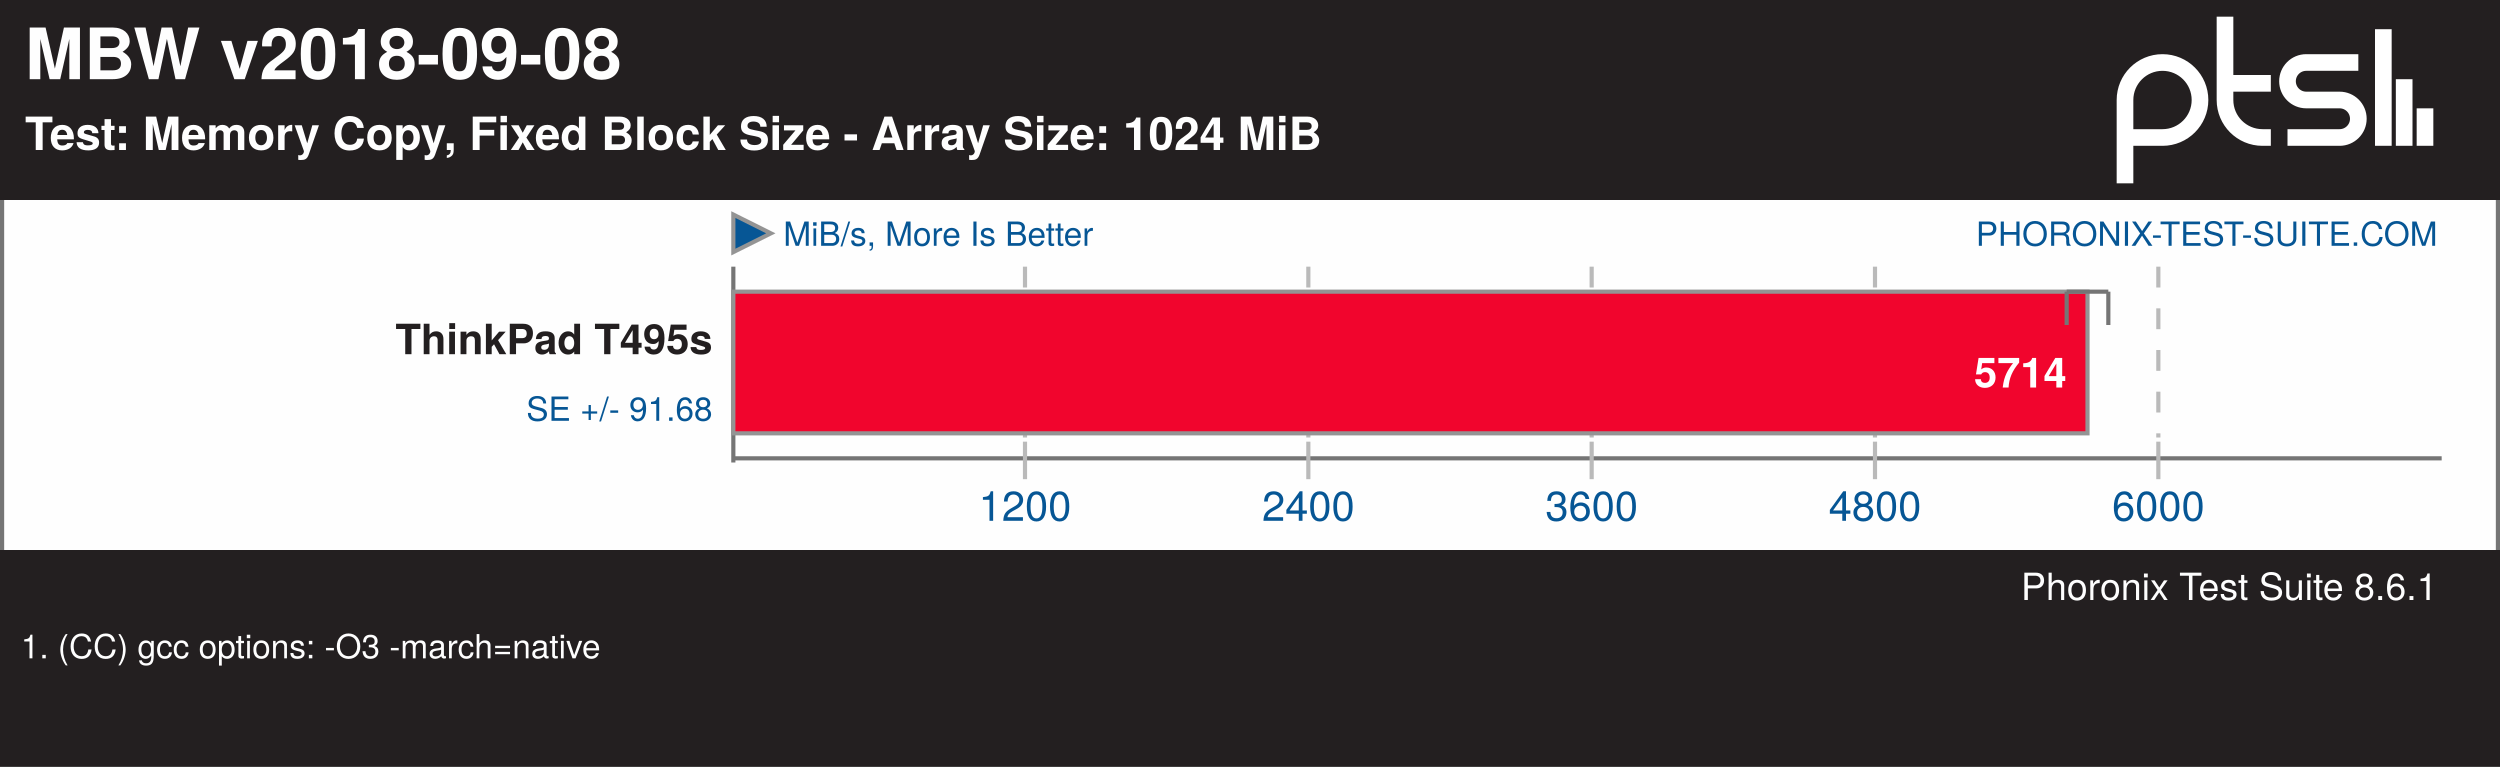
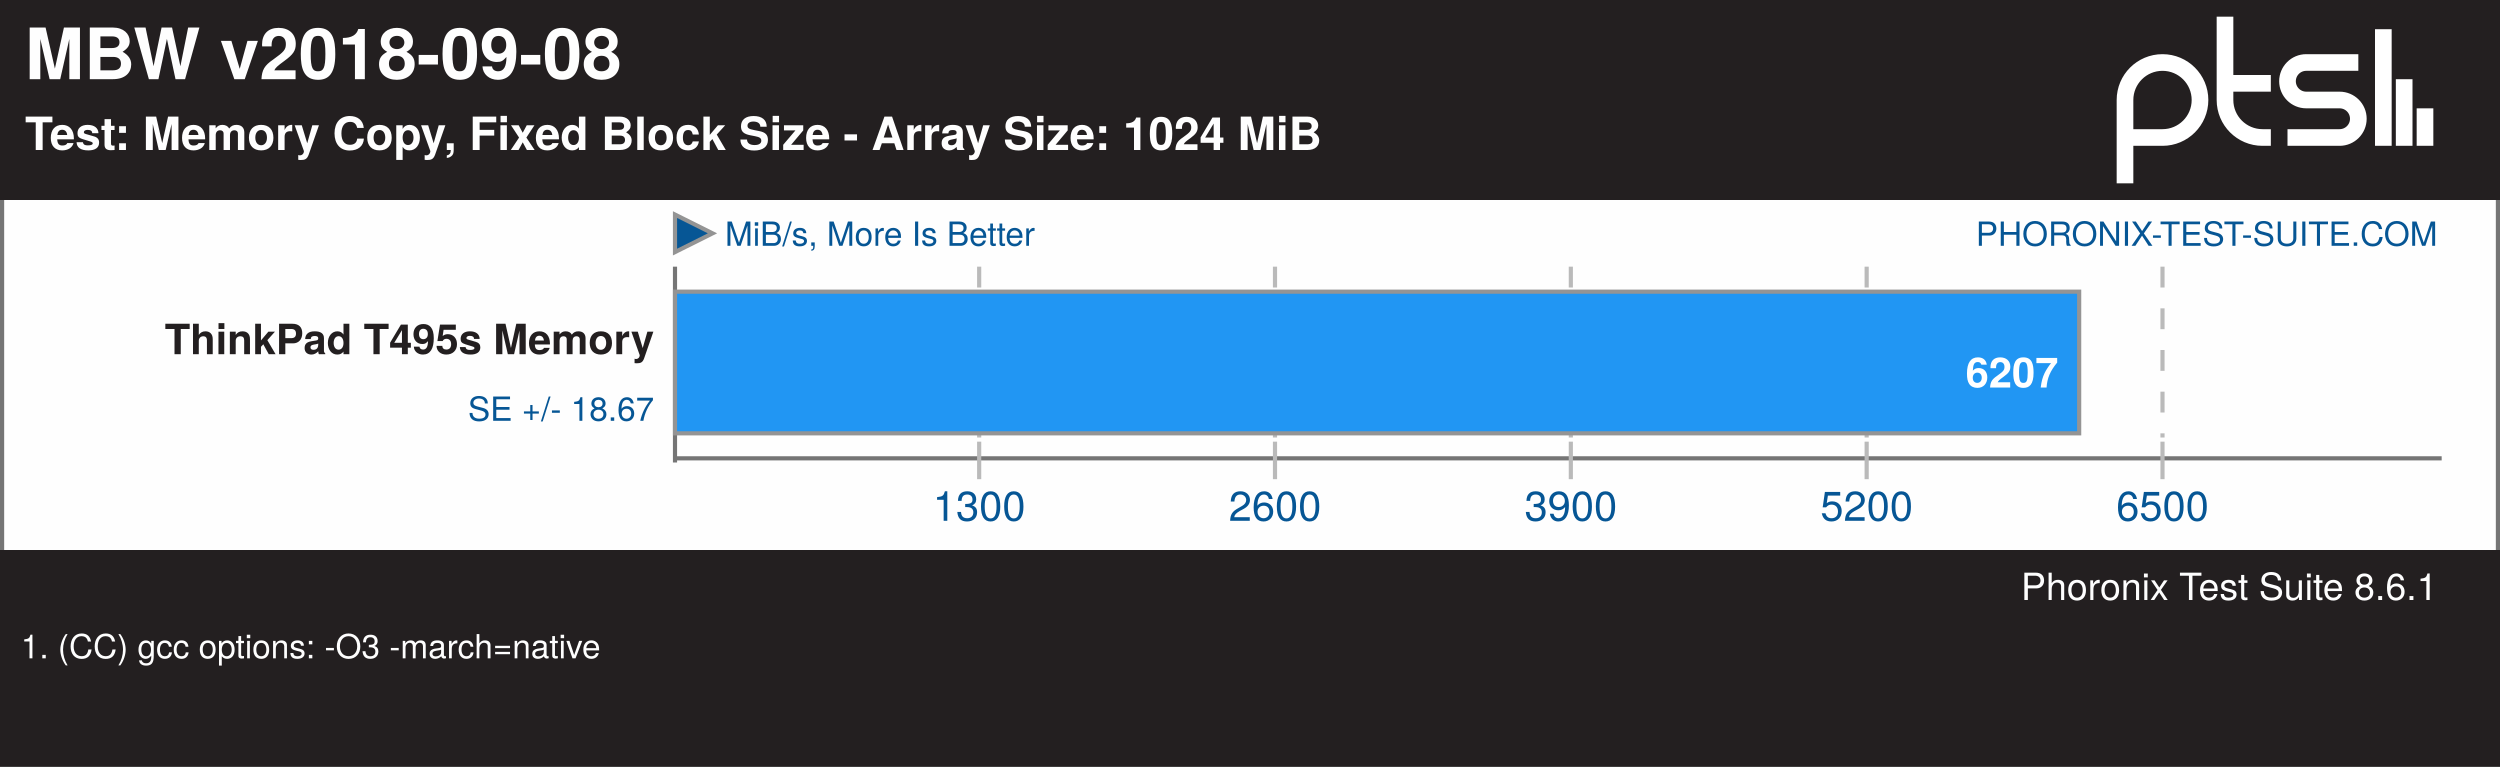
<svg xmlns="http://www.w3.org/2000/svg" xmlns:xlink="http://www.w3.org/1999/xlink" version="1.1" font-family="sans-serif, droid-sans, helvetica, verdana, tahoma" viewbox="0 0 600 184" width="600" height="184" preserveAspectRatio="xMinYMin meet">
  <rect x="0" y="0" width="600" height="184" fill="#FEFEFE" stroke="#757575" stroke-width="2" />
  <g stroke="#757575" stroke-width="1">
-     <line x1="176" y1="64" x2="176" y2="111" />
-     <line x1="176" y1="110" x2="586" y2="110" />
+     <line x1="162" y1="64" x2="162" y2="111" />
+     <line x1="162" y1="110" x2="586" y2="110" />
  </g>
  <a xlink:href="https://www.phoronix-test-suite.com/" xlink:show="new">
    <text x="585" y="59" font-size="8" fill="#065695" text-anchor="end" xlink:show="new">PHORONIX-TEST-SUITE.COM</text>
  </a>
-   <polygon points="185,56 176,60.5 176,51.5" fill="#065695" stroke="#949494" stroke-width="1" />
-   <text x="188" y="59" font-size="8" fill="#065695" text-anchor="start">MiB/s, More Is Better</text>
+   <polygon points="171,56 162,60.5 162,51.5" fill="#065695" stroke="#949494" stroke-width="1" />
+   <text x="174" y="59" font-size="8" fill="#065695" text-anchor="start">MiB/s, More Is Better</text>
  <rect x="0" y="0" width="600" height="48" fill="#231f20" />
  <a xlink:href="https://openbenchmarking.org/test/pts/mbw-1.0.0" xlink:show="new">
    <text x="6" y="19" font-size="17" fill="#FEFEFE" text-anchor="start" xlink:show="new" font-weight="bold">MBW v2018-09-08</text>
  </a>
  <text x="6" y="36" font-size="11" font-weight="bold" fill="#FEFEFE" text-anchor="start">Test: Memory Copy, Fixed Block Size - Array Size: 1024 MiB</text>
  <path d="m74 22v9m-5-16v16m-5-28v28m-23-2h12.5c2.485 0 4.5-2.015 4.5-4.5s-2.015-4.5-4.5-4.5h-8c-2.485 0-4.5-2.015-4.5-4.5s2.015-4.5 4.5-4.5h12.5m-21 5h-11m11 13h-2c-4.971 0-9-4.029-9-9v-20m-24 40v-20c0-4.971 4.029-9 9-9 4.971 0 9 4.029 9 9s-4.029 9-9 9h-9" stroke="#ffffff" stroke-width="4" fill="none" transform="translate(508,4)" />
  <g font-size="10" fill="#231f20" font-weight="bold">
-     <text x="171" y="85" text-anchor="end">ThinkPad T495s</text>
+     <text x="157" y="85" text-anchor="end">ThinkPad T495s Memory</text>
  </g>
  <g font-size="10" fill="#065695" text-anchor="middle">
-     <text x="246" y="125">1200</text>
-     <text x="314" y="125">2400</text>
-     <text x="382" y="125">3600</text>
-     <text x="450" y="125">4800</text>
-     <text x="518" y="125">6000</text>
+     <text x="235" y="125">1300</text>
+     <text x="306" y="125">2600</text>
+     <text x="377" y="125">3900</text>
+     <text x="448" y="125">5200</text>
+     <text x="519" y="125">6500</text>
  </g>
  <g stroke="#BABABA" stroke-width="1">
-     <line x1="246" y1="64" x2="246" y2="105" stroke-dasharray="5,5" />
-     <line x1="246" y1="106" x2="246" y2="115" />
-     <line x1="314" y1="64" x2="314" y2="105" stroke-dasharray="5,5" />
-     <line x1="314" y1="106" x2="314" y2="115" />
-     <line x1="382" y1="64" x2="382" y2="105" stroke-dasharray="5,5" />
-     <line x1="382" y1="106" x2="382" y2="115" />
-     <line x1="450" y1="64" x2="450" y2="105" stroke-dasharray="5,5" />
-     <line x1="450" y1="106" x2="450" y2="115" />
-     <line x1="518" y1="64" x2="518" y2="105" stroke-dasharray="5,5" />
-     <line x1="518" y1="106" x2="518" y2="115" />
+     <line x1="235" y1="64" x2="235" y2="105" stroke-dasharray="5,5" />
+     <line x1="235" y1="106" x2="235" y2="115" />
+     <line x1="306" y1="64" x2="306" y2="105" stroke-dasharray="5,5" />
+     <line x1="306" y1="106" x2="306" y2="115" />
+     <line x1="377" y1="64" x2="377" y2="105" stroke-dasharray="5,5" />
+     <line x1="377" y1="106" x2="377" y2="115" />
+     <line x1="448" y1="64" x2="448" y2="105" stroke-dasharray="5,5" />
+     <line x1="448" y1="106" x2="448" y2="115" />
+     <line x1="519" y1="64" x2="519" y2="105" stroke-dasharray="5,5" />
+     <line x1="519" y1="106" x2="519" y2="115" />
  </g>
  <g stroke="#949494" stroke-width="1">
-     <rect x="176" y="70" height="34" width="325" fill="#f1052d" xlink:title="ThinkPad T495s: 5714" />
+     <rect x="162" y="70" height="34" width="337" fill="#2196f3" xlink:title="ThinkPad T495s Memory: 6207" />
  </g>
  <g font-size="8" fill="#065695" text-anchor="end">
-     <text y="101" x="171">SE +/- 91.68</text>
+     <text y="101" x="157">SE +/- 18.67</text>
  </g>
  <g font-size="10" fill="#FFFFFF" font-weight="bold" text-anchor="end">
-     <text x="496" y="93">5714</text>
-   </g>
-   <g stroke="#757575" stroke-width="1">
-     <line x1="496" y1="70" x2="496" y2="78" />
-     <line x1="506" y1="70" x2="506" y2="78" />
-     <line x1="496" y1="70" x2="506" y2="70" />
+     <text x="494" y="93">6207</text>
  </g>
  <rect x="0" y="132" width="600" height="52" fill="#231f20" />
  <a xlink:href="https://www.phoronix-test-suite.com/" xlink:show="new">
    <text x="585" y="144" font-size="9" fill="#FEFEFE" text-anchor="end" xlink:show="new">Phoronix Test Suite 8.6.1</text>
  </a>
  <text x="5" y="158" font-size="8" fill="#FEFEFE" text-anchor="start" xlink:title="-O3 -march=native" width="595">1. (CC) gcc options: -O3 -march=native</text>
</svg>
